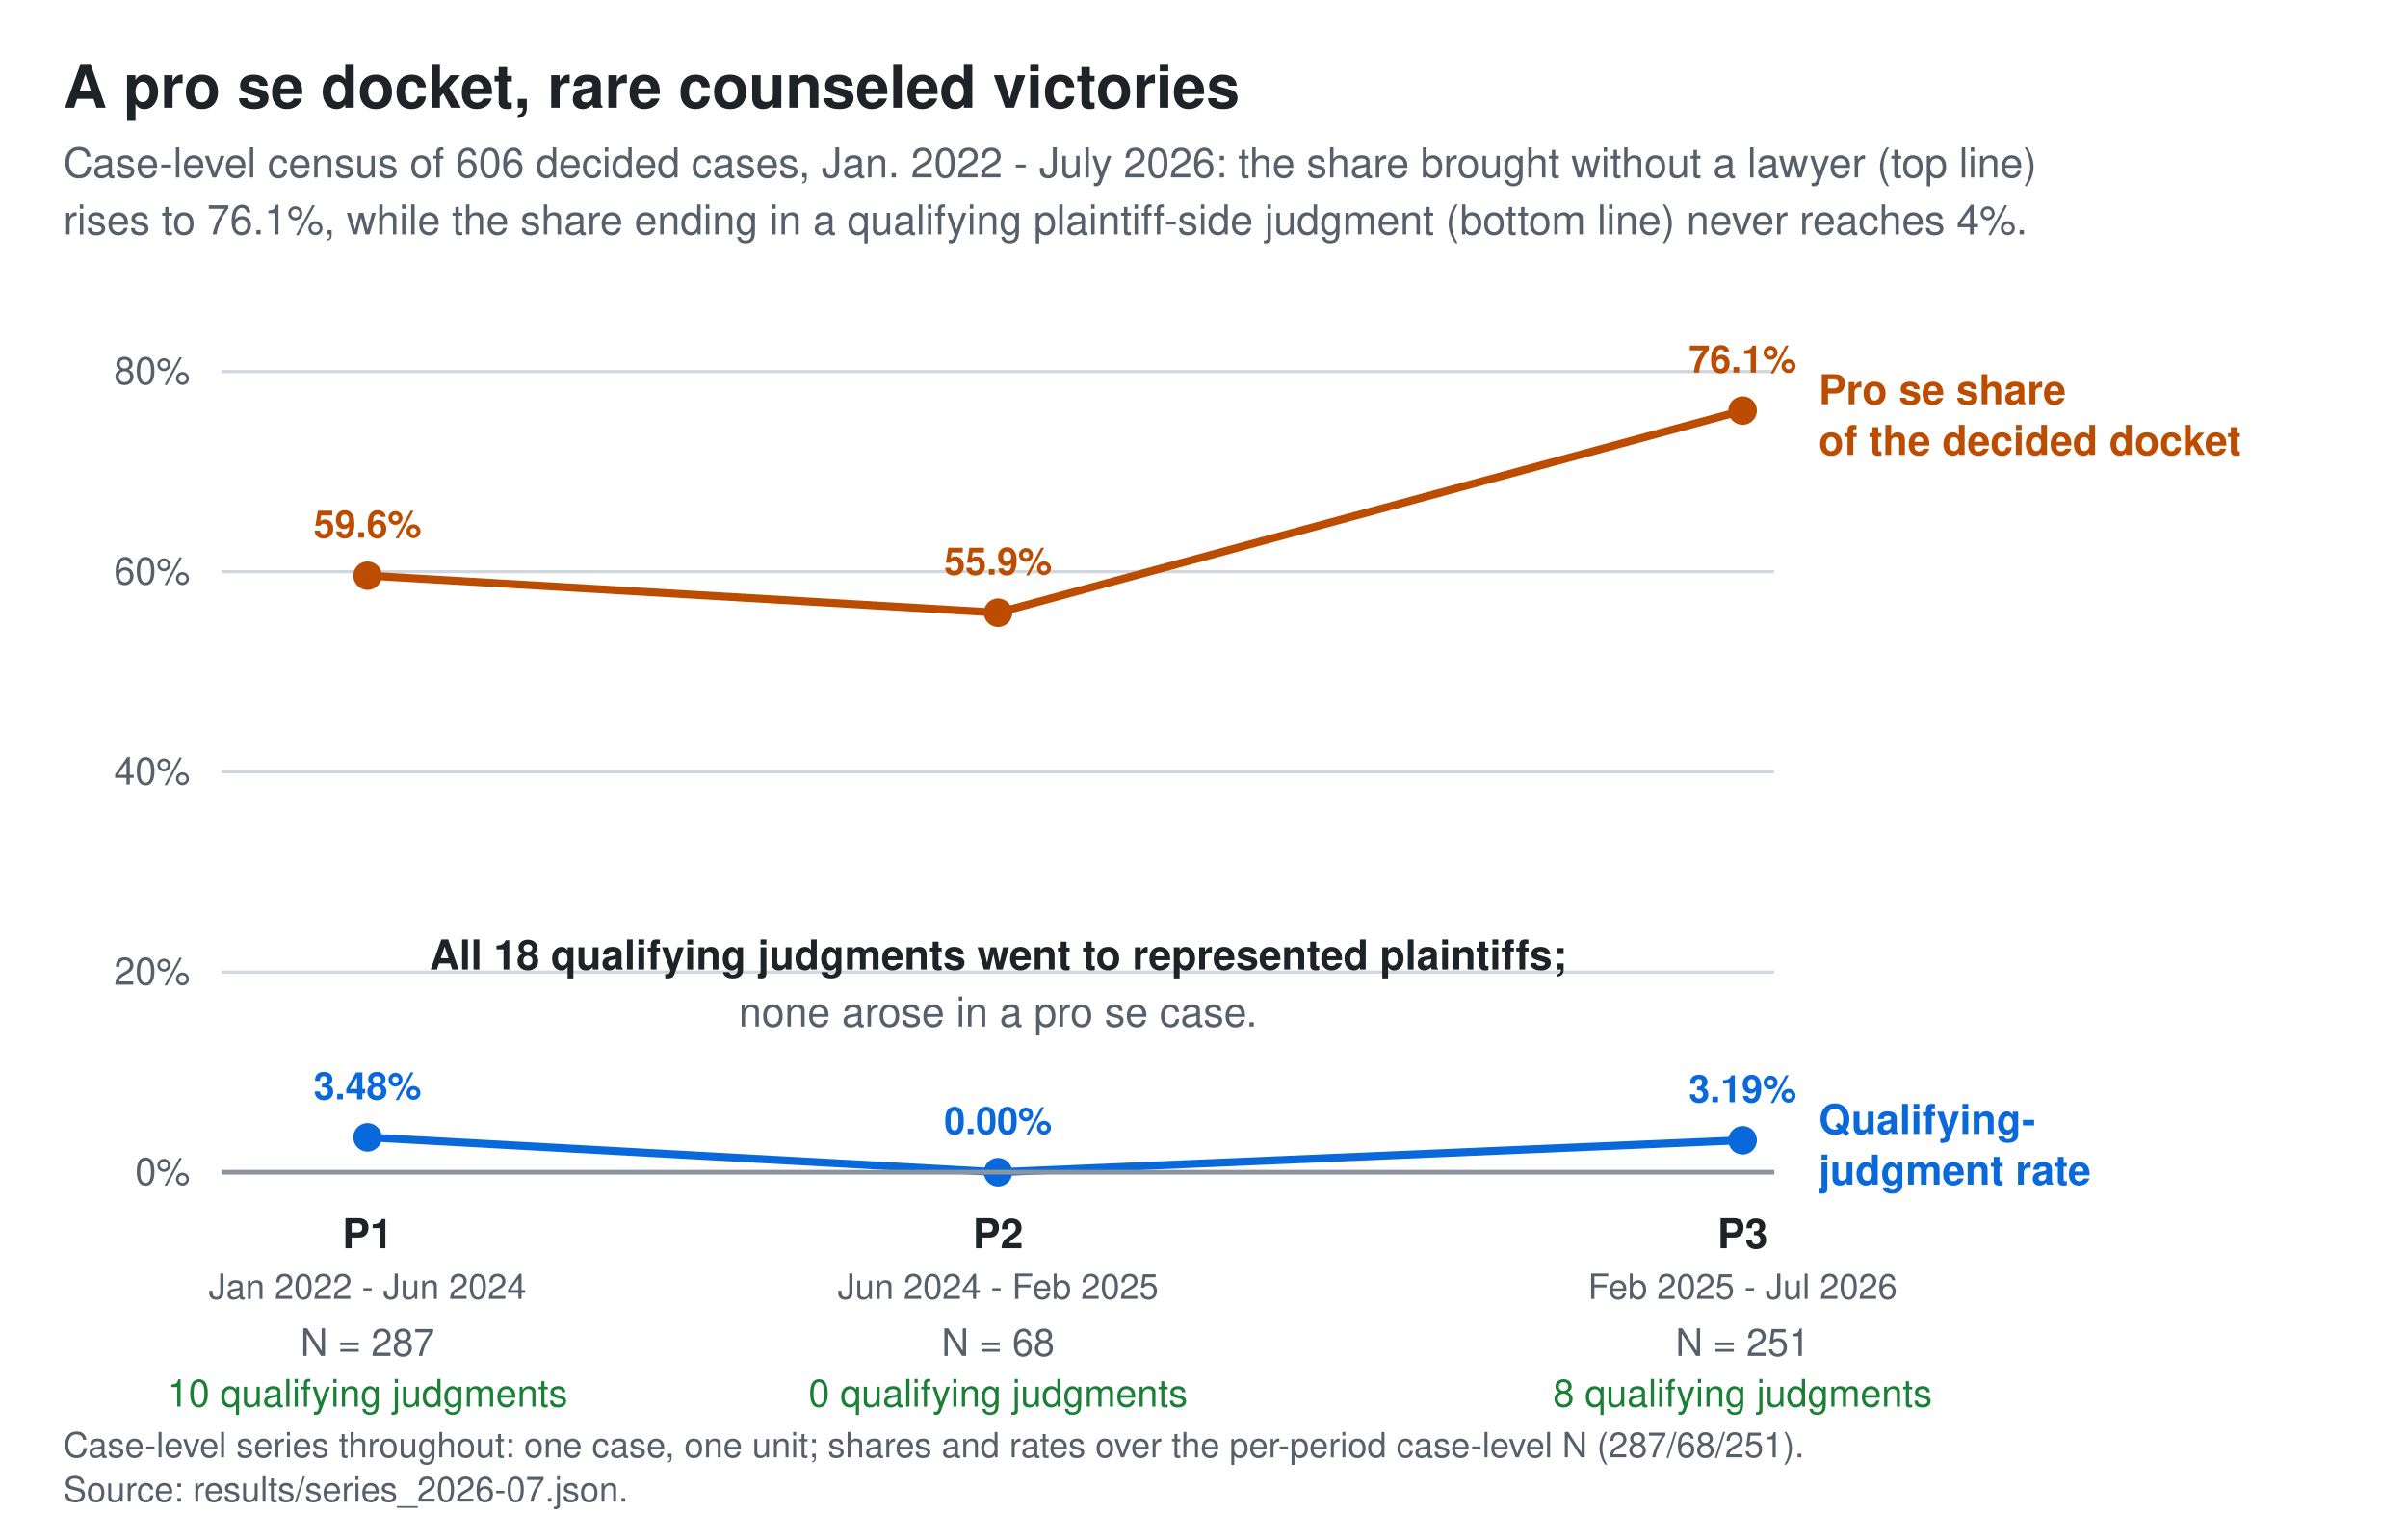
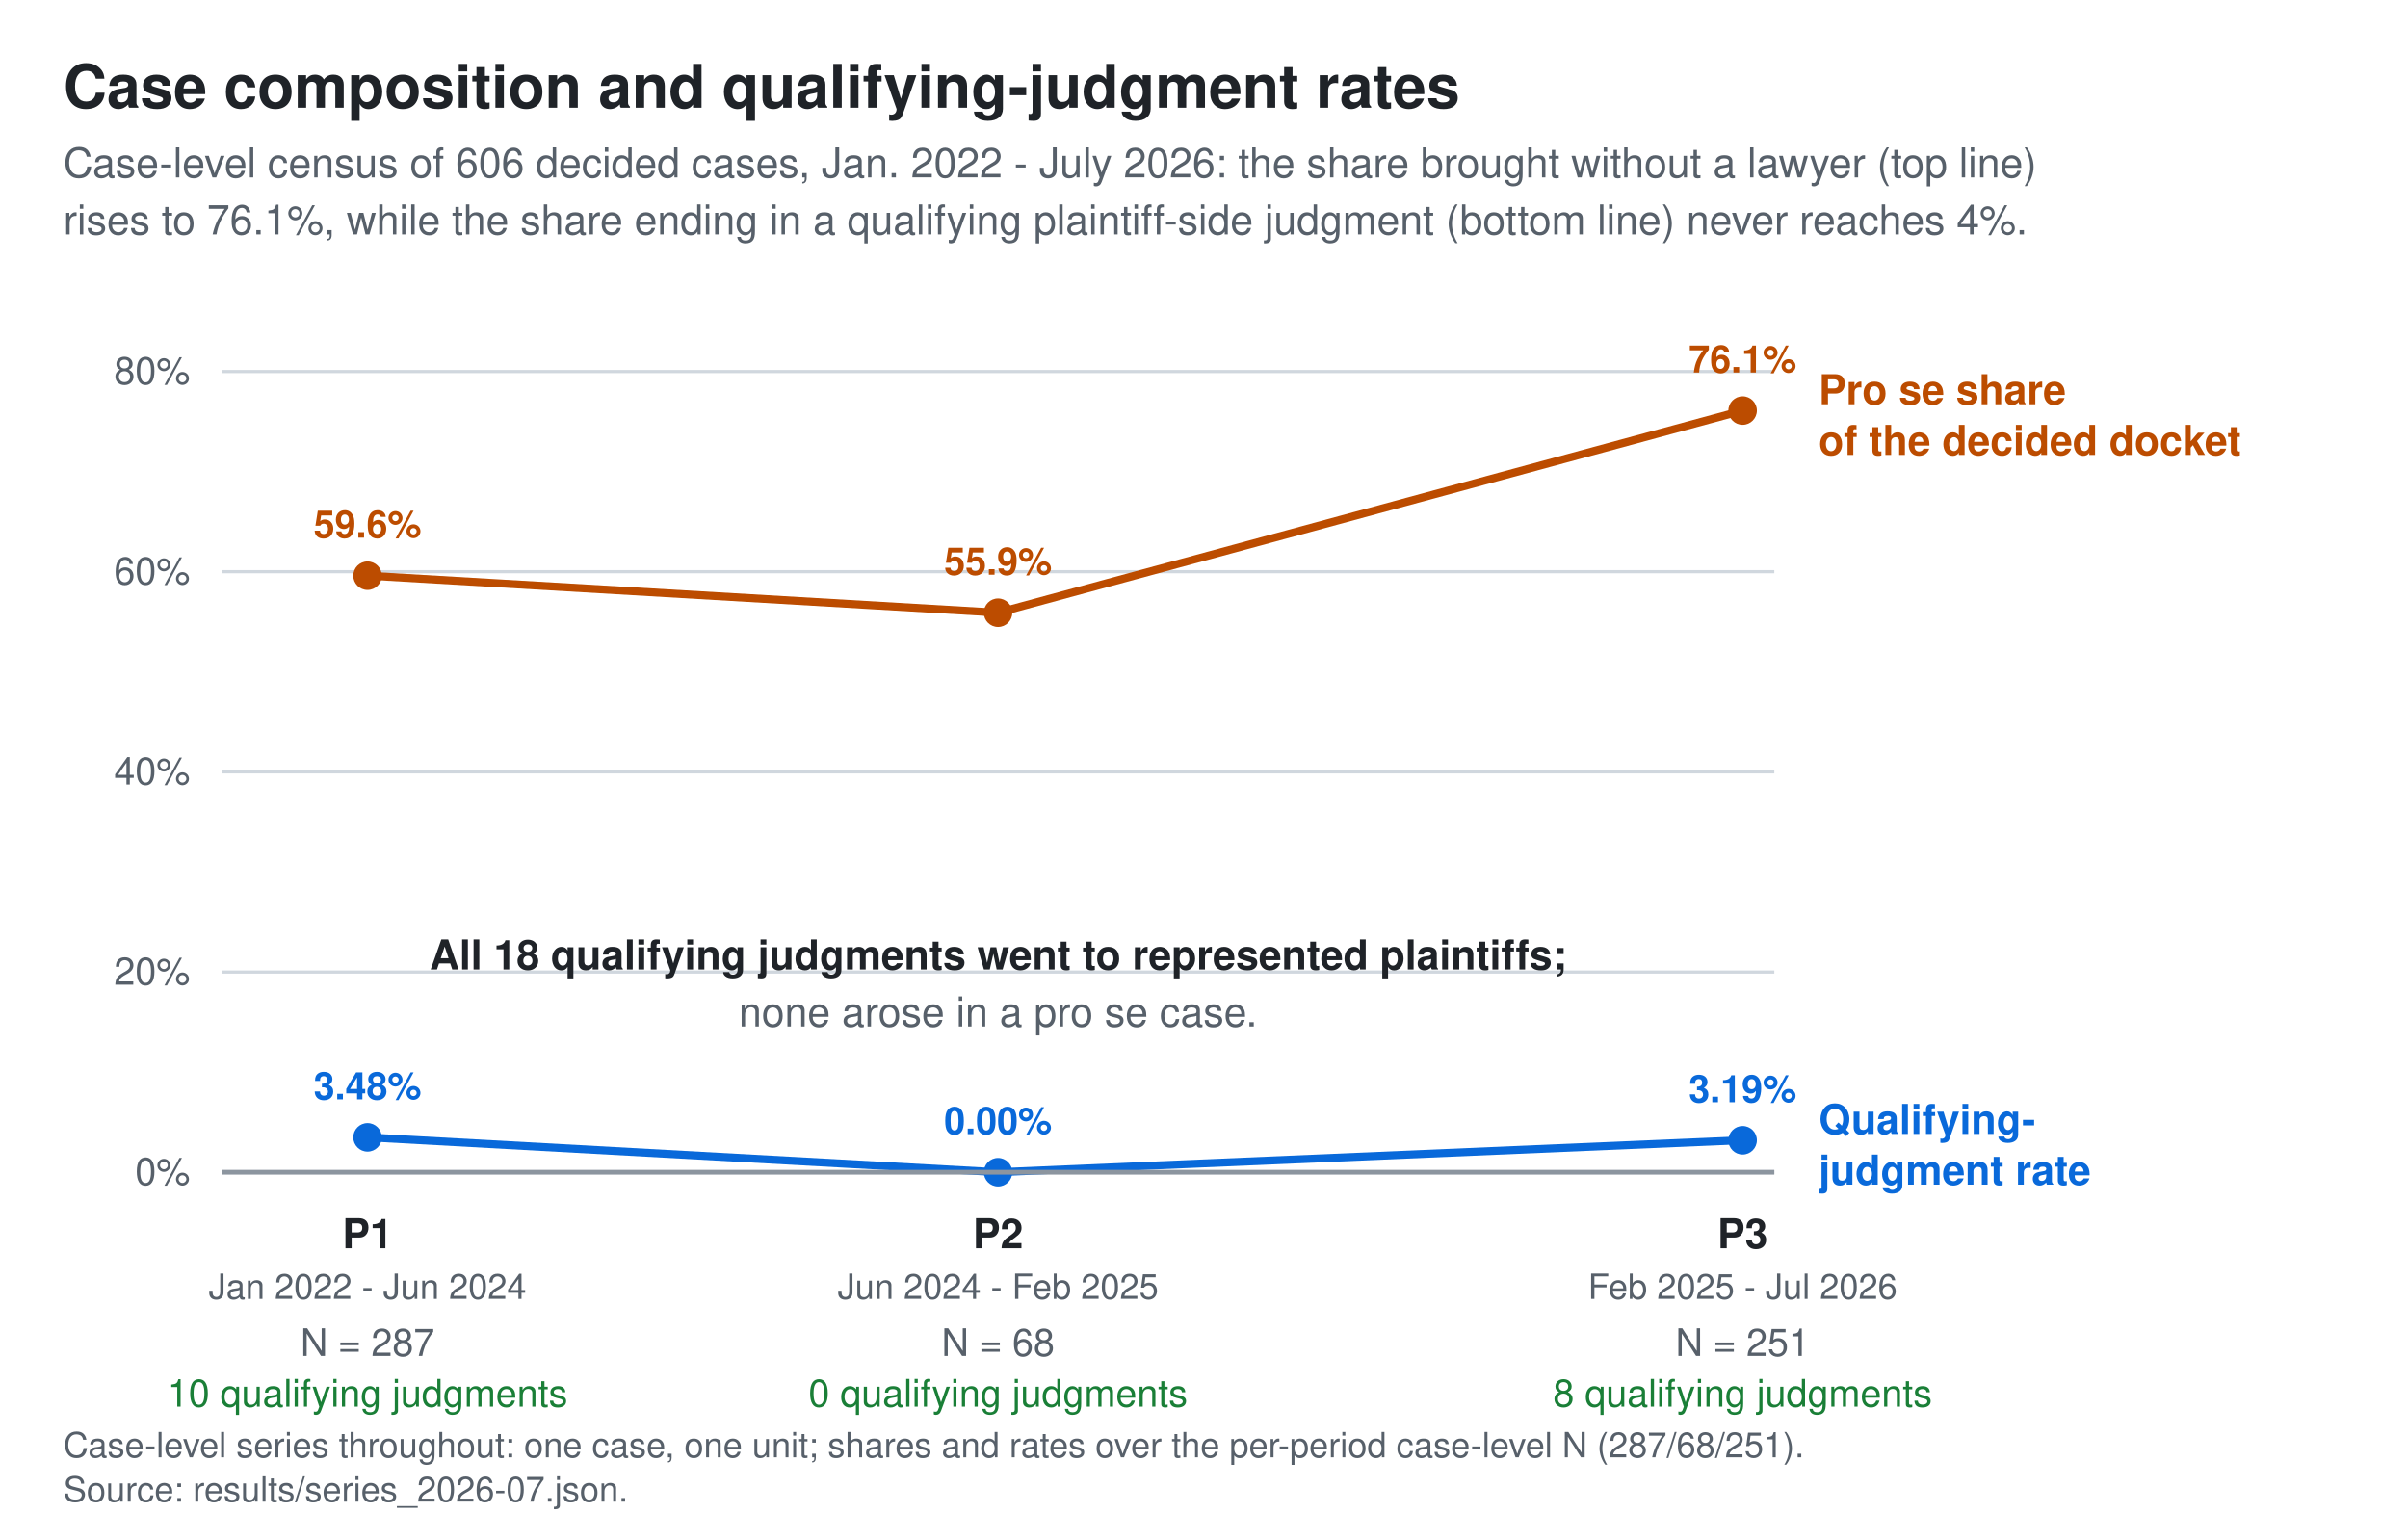
<svg xmlns="http://www.w3.org/2000/svg" viewBox="0 0 760 486" width="760" height="486" role="img">
  <g font-family="Helvetica, Arial, sans-serif">
-     <text x="20" y="34" font-size="19" fill="#1f2328" text-anchor="start" font-weight="bold">A pro se docket, rare counseled victories</text>
+     <text x="20" y="34" font-size="19" fill="#1f2328" text-anchor="start" font-weight="bold">Case composition and qualifying-judgment rates</text>
    <text x="20" y="56" font-size="13" fill="#57606a" text-anchor="start">Case-level census of 606 decided cases, Jan. 2022 - July 2026: the share brought without a lawyer (top line)</text>
    <text x="20" y="74" font-size="13" fill="#57606a" text-anchor="start">rises to 76.1%, while the share ending in a qualifying plaintiff-side judgment (bottom line) never reaches 4%.</text>
    <line x1="70" y1="370.0" x2="560" y2="370.0" stroke="#d0d7de" stroke-width="1" />
    <text x="60" y="374.0" font-size="12" fill="#57606a" text-anchor="end">0%</text>
    <line x1="70" y1="306.818" x2="560" y2="306.818" stroke="#d0d7de" stroke-width="1" />
    <text x="60" y="310.818" font-size="12" fill="#57606a" text-anchor="end">20%</text>
    <line x1="70" y1="243.636" x2="560" y2="243.636" stroke="#d0d7de" stroke-width="1" />
    <text x="60" y="247.636" font-size="12" fill="#57606a" text-anchor="end">40%</text>
    <line x1="70" y1="180.455" x2="560" y2="180.455" stroke="#d0d7de" stroke-width="1" />
    <text x="60" y="184.455" font-size="12" fill="#57606a" text-anchor="end">60%</text>
    <line x1="70" y1="117.273" x2="560" y2="117.273" stroke="#d0d7de" stroke-width="1" />
    <text x="60" y="121.273" font-size="12" fill="#57606a" text-anchor="end">80%</text>
    <text x="116" y="394" font-size="13" fill="#1f2328" text-anchor="middle" font-weight="bold">P1</text>
    <text x="116" y="410" font-size="11" fill="#57606a" text-anchor="middle">Jan 2022 - Jun 2024</text>
    <text x="116" y="428" font-size="12" fill="#57606a" text-anchor="middle">N = 287</text>
    <text x="116" y="444" font-size="12" fill="#1a7f37" text-anchor="middle">10 qualifying judgments</text>
    <text x="315.0" y="394" font-size="13" fill="#1f2328" text-anchor="middle" font-weight="bold">P2</text>
    <text x="315.0" y="410" font-size="11" fill="#57606a" text-anchor="middle">Jun 2024 - Feb 2025</text>
    <text x="315.0" y="428" font-size="12" fill="#57606a" text-anchor="middle">N = 68</text>
    <text x="315.0" y="444" font-size="12" fill="#1a7f37" text-anchor="middle">0 qualifying judgments</text>
    <text x="550" y="394" font-size="13" fill="#1f2328" text-anchor="middle" font-weight="bold">P3</text>
    <text x="550" y="410" font-size="11" fill="#57606a" text-anchor="middle">Feb 2025 - Jul 2026</text>
    <text x="550" y="428" font-size="12" fill="#57606a" text-anchor="middle">N = 251</text>
    <text x="550" y="444" font-size="12" fill="#1a7f37" text-anchor="middle">8 qualifying judgments</text>
    <polyline points="116.0,181.7 315.0,193.4 550.0,129.6" fill="none" stroke="#bc4c00" stroke-width="2.5" />
    <circle cx="116" cy="181.718" r="4.5" fill="#bc4c00" />
    <text x="116" y="169.718" font-size="12" fill="#bc4c00" text-anchor="middle" font-weight="bold">59.6%</text>
    <circle cx="315.0" cy="193.407" r="4.5" fill="#bc4c00" />
    <text x="315.0" y="181.407" font-size="12" fill="#bc4c00" text-anchor="middle" font-weight="bold">55.9%</text>
    <circle cx="550" cy="129.593" r="4.5" fill="#bc4c00" />
    <text x="550" y="117.593" font-size="12" fill="#bc4c00" text-anchor="middle" font-weight="bold">76.1%</text>
    <text x="574" y="127.593" font-size="13" fill="#bc4c00" text-anchor="start" font-weight="bold">Pro se share</text>
    <text x="574" y="143.593" font-size="13" fill="#bc4c00" text-anchor="start" font-weight="bold">of the decided docket</text>
    <polyline points="116.0,359.0 315.0,370.0 550.0,359.9" fill="none" stroke="#0969da" stroke-width="2.5" />
    <circle cx="116" cy="359.006" r="4.5" fill="#0969da" />
    <text x="116" y="347.006" font-size="12" fill="#0969da" text-anchor="middle" font-weight="bold">3.48%</text>
    <circle cx="315.0" cy="370.0" r="4.5" fill="#0969da" />
    <text x="315.0" y="358.0" font-size="12" fill="#0969da" text-anchor="middle" font-weight="bold">0.00%</text>
    <circle cx="550" cy="359.923" r="4.5" fill="#0969da" />
    <text x="550" y="347.923" font-size="12" fill="#0969da" text-anchor="middle" font-weight="bold">3.19%</text>
    <text x="574" y="357.923" font-size="13" fill="#0969da" text-anchor="start" font-weight="bold">Qualifying-</text>
    <text x="574" y="373.923" font-size="13" fill="#0969da" text-anchor="start" font-weight="bold">judgment rate</text>
    <text x="315.0" y="306" font-size="13" fill="#1f2328" text-anchor="middle" font-weight="bold">All 18 qualifying judgments went to represented plaintiffs;</text>
    <text x="315.0" y="324" font-size="13" fill="#57606a" text-anchor="middle">none arose in a pro se case.</text>
    <line x1="70" y1="370" x2="560" y2="370" stroke="#8c959f" stroke-width="1.5" />
    <text x="20" y="460" font-size="11" fill="#57606a" text-anchor="start">Case-level series throughout: one case, one unit; shares and rates over the per-period case-level N (287/68/251).</text>
    <text x="20" y="474" font-size="11" fill="#57606a" text-anchor="start">Source: results/series_2026-07.json.</text>
  </g>
</svg>
